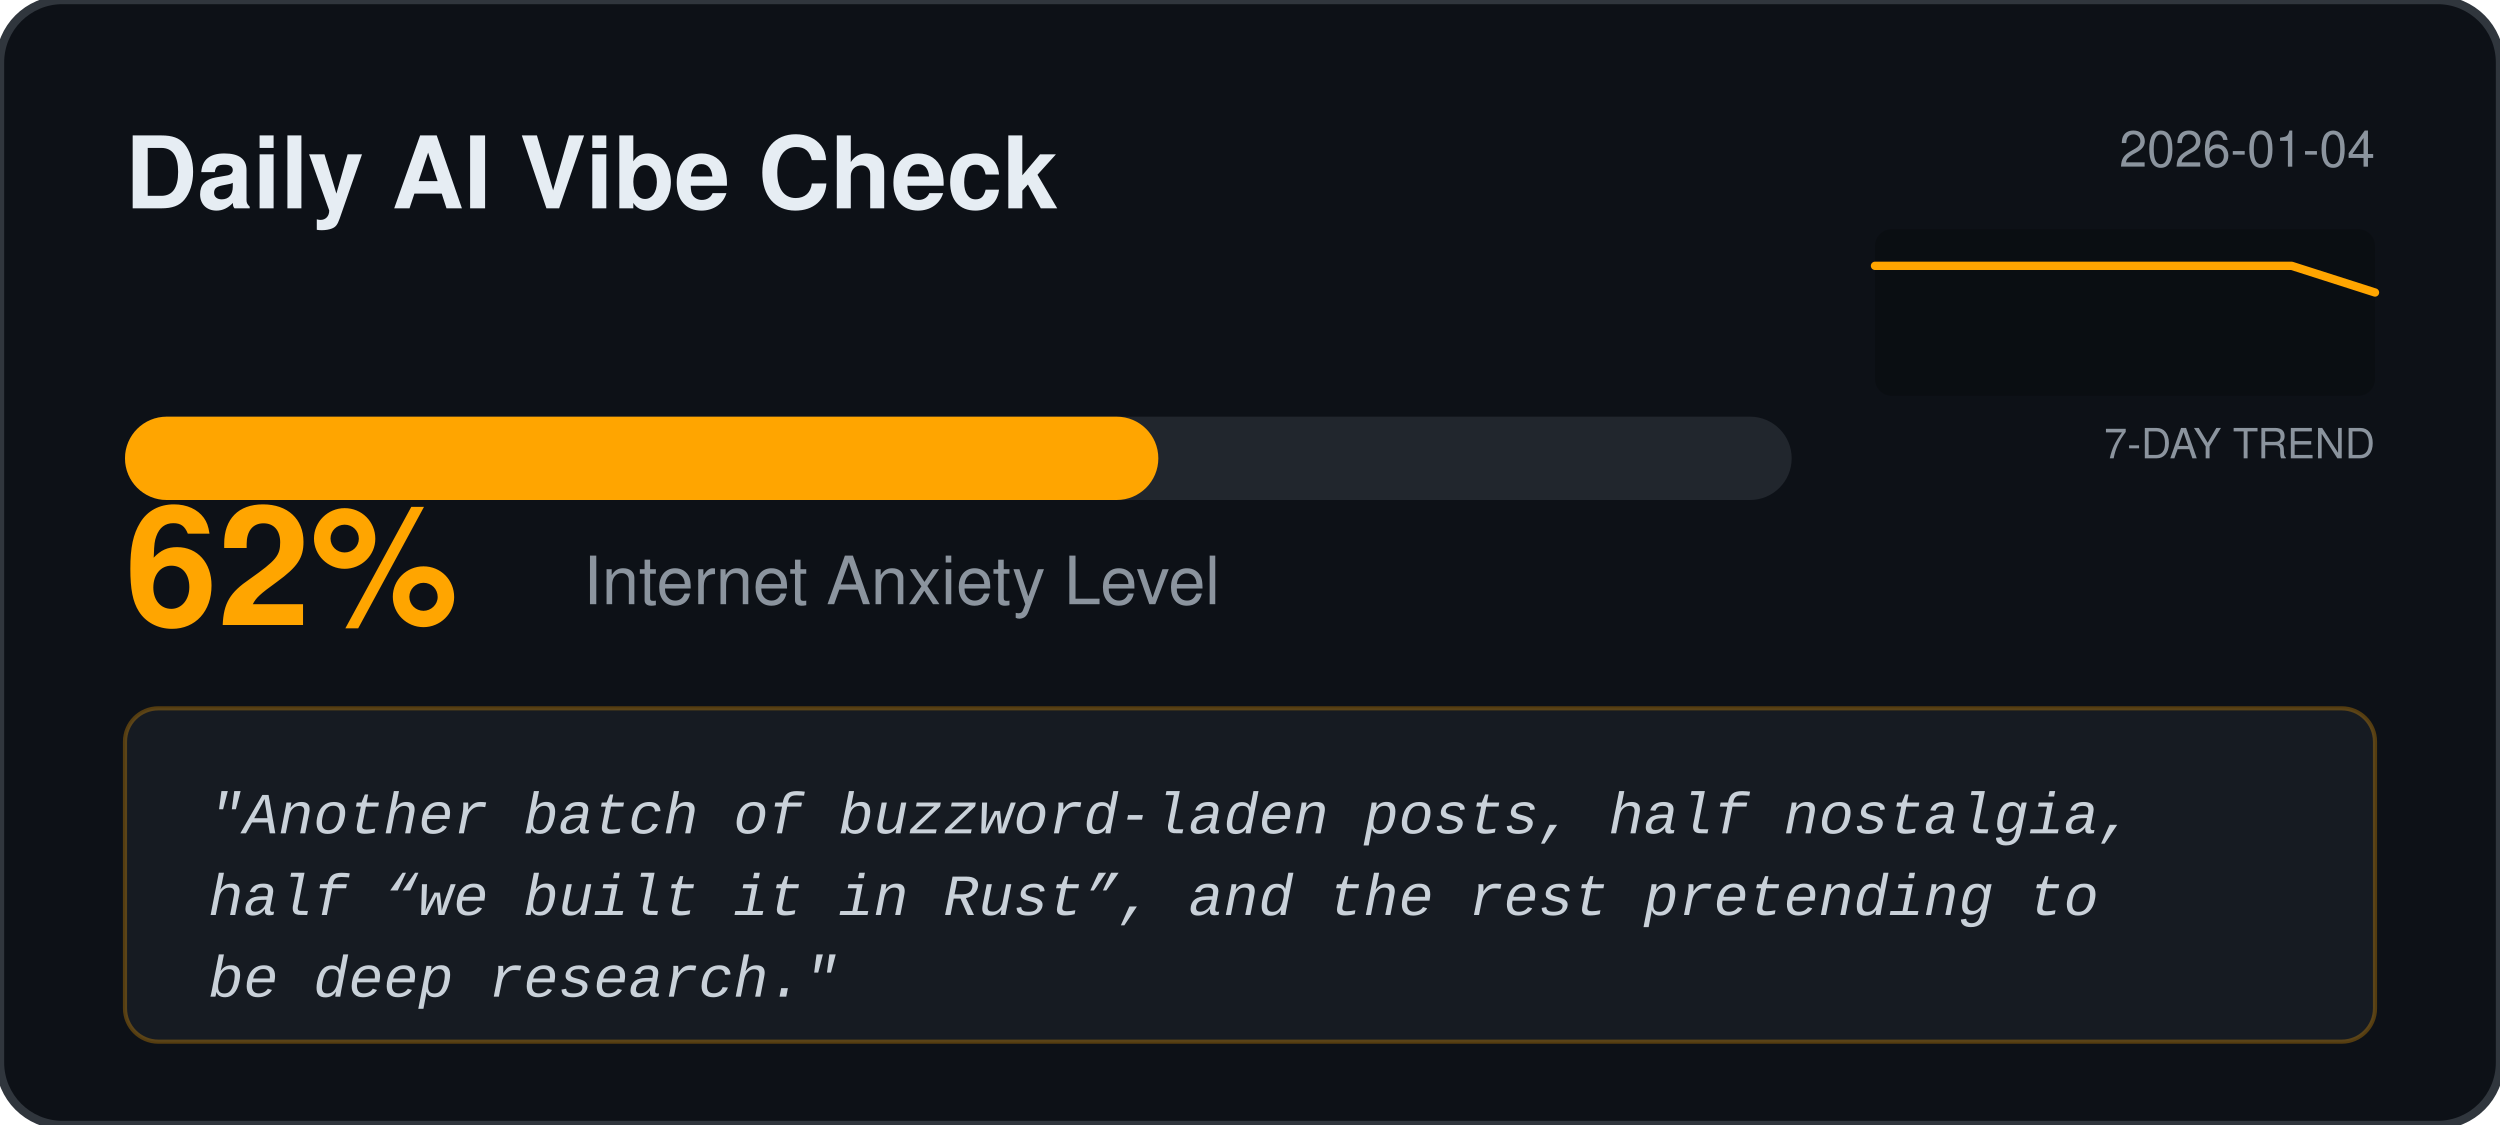
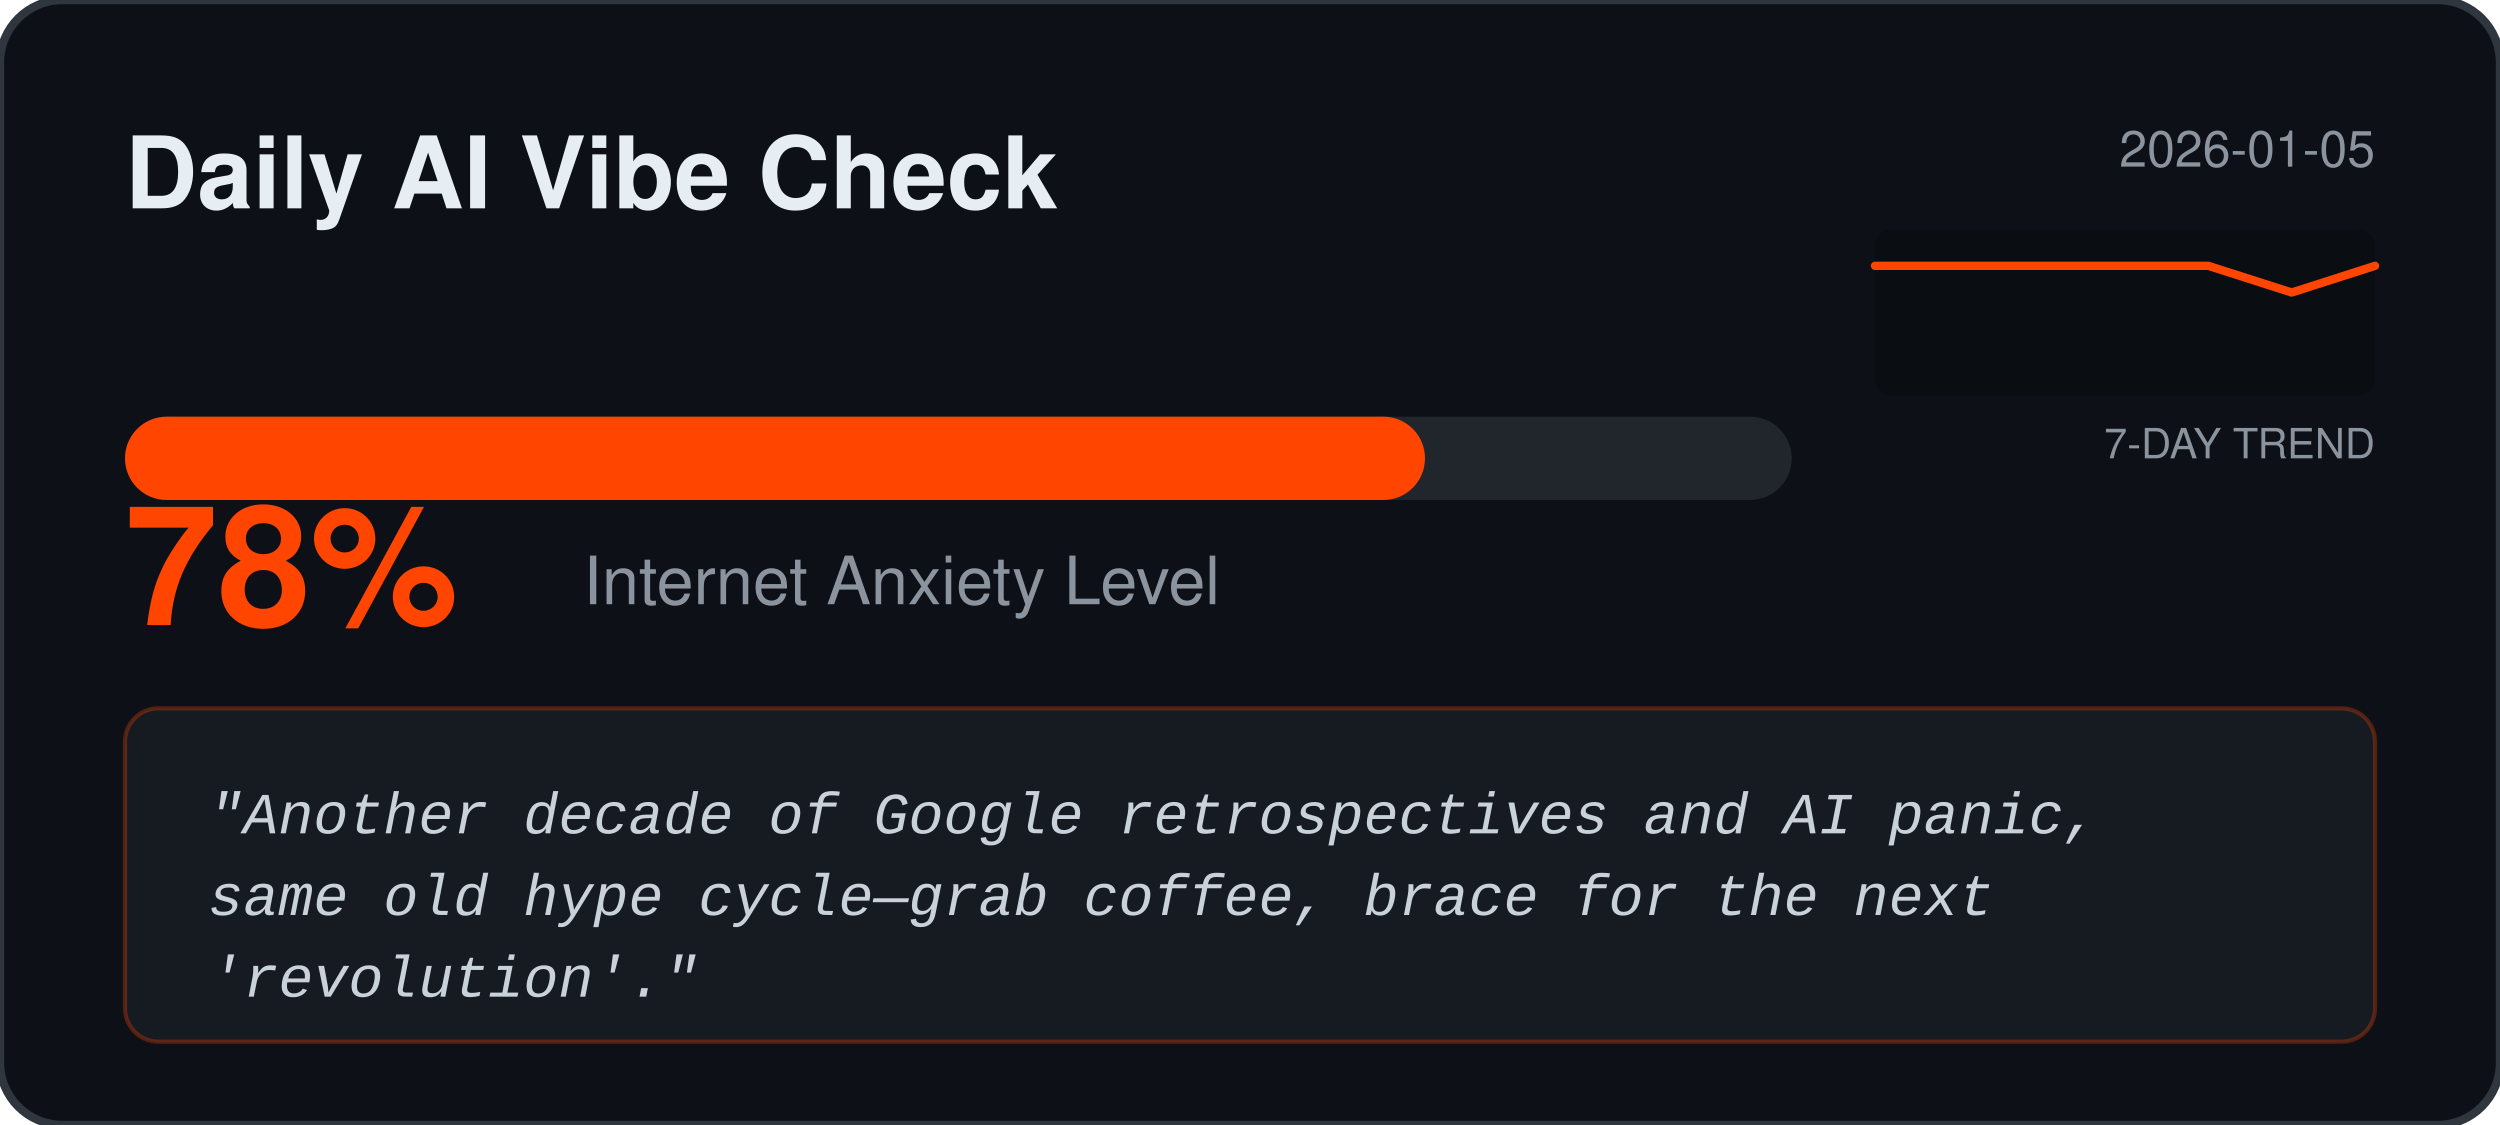
<svg xmlns="http://www.w3.org/2000/svg" width="600" height="270" viewBox="0 0 600 270" fill="none">
  <rect width="600" height="270" rx="15" fill="#0D1117" stroke="#30363D" stroke-width="2" />
  <text x="30" y="50" fill="#E6EDF3" font-family="Segoe UI, Helvetica, sans-serif" font-weight="bold" font-size="24">Daily AI Vibe Check</text>
-   <text x="570" y="40" fill="#8B949E" font-family="Segoe UI, Helvetica, sans-serif" font-size="12" text-anchor="end">2026-01-04</text>
+   <text x="570" y="40" fill="#8B949E" font-family="Segoe UI, Helvetica, sans-serif" font-size="12" text-anchor="end">2026-01-05</text>
  <rect x="450" y="55" width="120" height="40" fill="#000000" fill-opacity="0.2" rx="4" />
  <text x="570" y="110" fill="#8B949E" font-family="Segoe UI, Helvetica, sans-serif" font-size="10" text-anchor="end">7-DAY TREND</text>
-   <polyline points="450.0,63.8 470.0,63.8 490.0,63.8 510.0,63.8 530.0,63.8 550.0,63.8 570.0,70.2" fill="none" stroke="#FFA500" stroke-width="2" stroke-linecap="round" stroke-linejoin="round" />
+   <polyline points="450.0,63.8 470.0,63.8 490.0,63.8 510.0,63.8 530.0,63.8 550.0,70.2 570.0,63.8" fill="none" stroke="#FF4500" stroke-width="2" stroke-linecap="round" stroke-linejoin="round" />
  <rect x="30" y="100" width="400" height="20" rx="10" fill="#21262D" />
-   <rect x="30" y="100" width="248.0" height="20" rx="10" fill="#FFA500" />
-   <text x="30" y="150" fill="#FFA500" font-family="Segoe UI, Helvetica, sans-serif" font-weight="bold" font-size="40">62%</text>
+   <rect x="30" y="100" width="312.0" height="20" rx="10" fill="#FF4500" />
+   <text x="30" y="150" fill="#FF4500" font-family="Segoe UI, Helvetica, sans-serif" font-weight="bold" font-size="40">78%</text>
  <text x="140" y="145" fill="#8B949E" font-family="Segoe UI, Helvetica, sans-serif" font-size="16">Internet Anxiety Level</text>
-   <rect x="30" y="170" width="540" height="80" rx="8" fill="#161B22" stroke="#FFA500" stroke-opacity="0.3" />
+   <rect x="30" y="170" width="540" height="80" rx="8" fill="#161B22" stroke="#FF4500" stroke-opacity="0.3" />
  <text x="50" y="200" fill="#C9D1D9" font-family="Courier New, monospace" font-size="14" font-style="italic">
-     <tspan x="50" dy="0">"Another batch of buzzword‑laden posts, half nostalgia,</tspan>
-     <tspan x="50" dy="1.4em">half “we built it in Rust”, and the rest pretending to</tspan>
-     <tspan x="50" dy="1.4em">be deep research."</tspan>
+     <tspan x="50" dy="0">"Another decade of Google retrospectives and AI panic,</tspan>
+     <tspan x="50" dy="1.4em">same old hype cycle—grab coffee, brace for the next</tspan>
+     <tspan x="50" dy="1.4em">'revolution'."</tspan>
  </text>
</svg>
